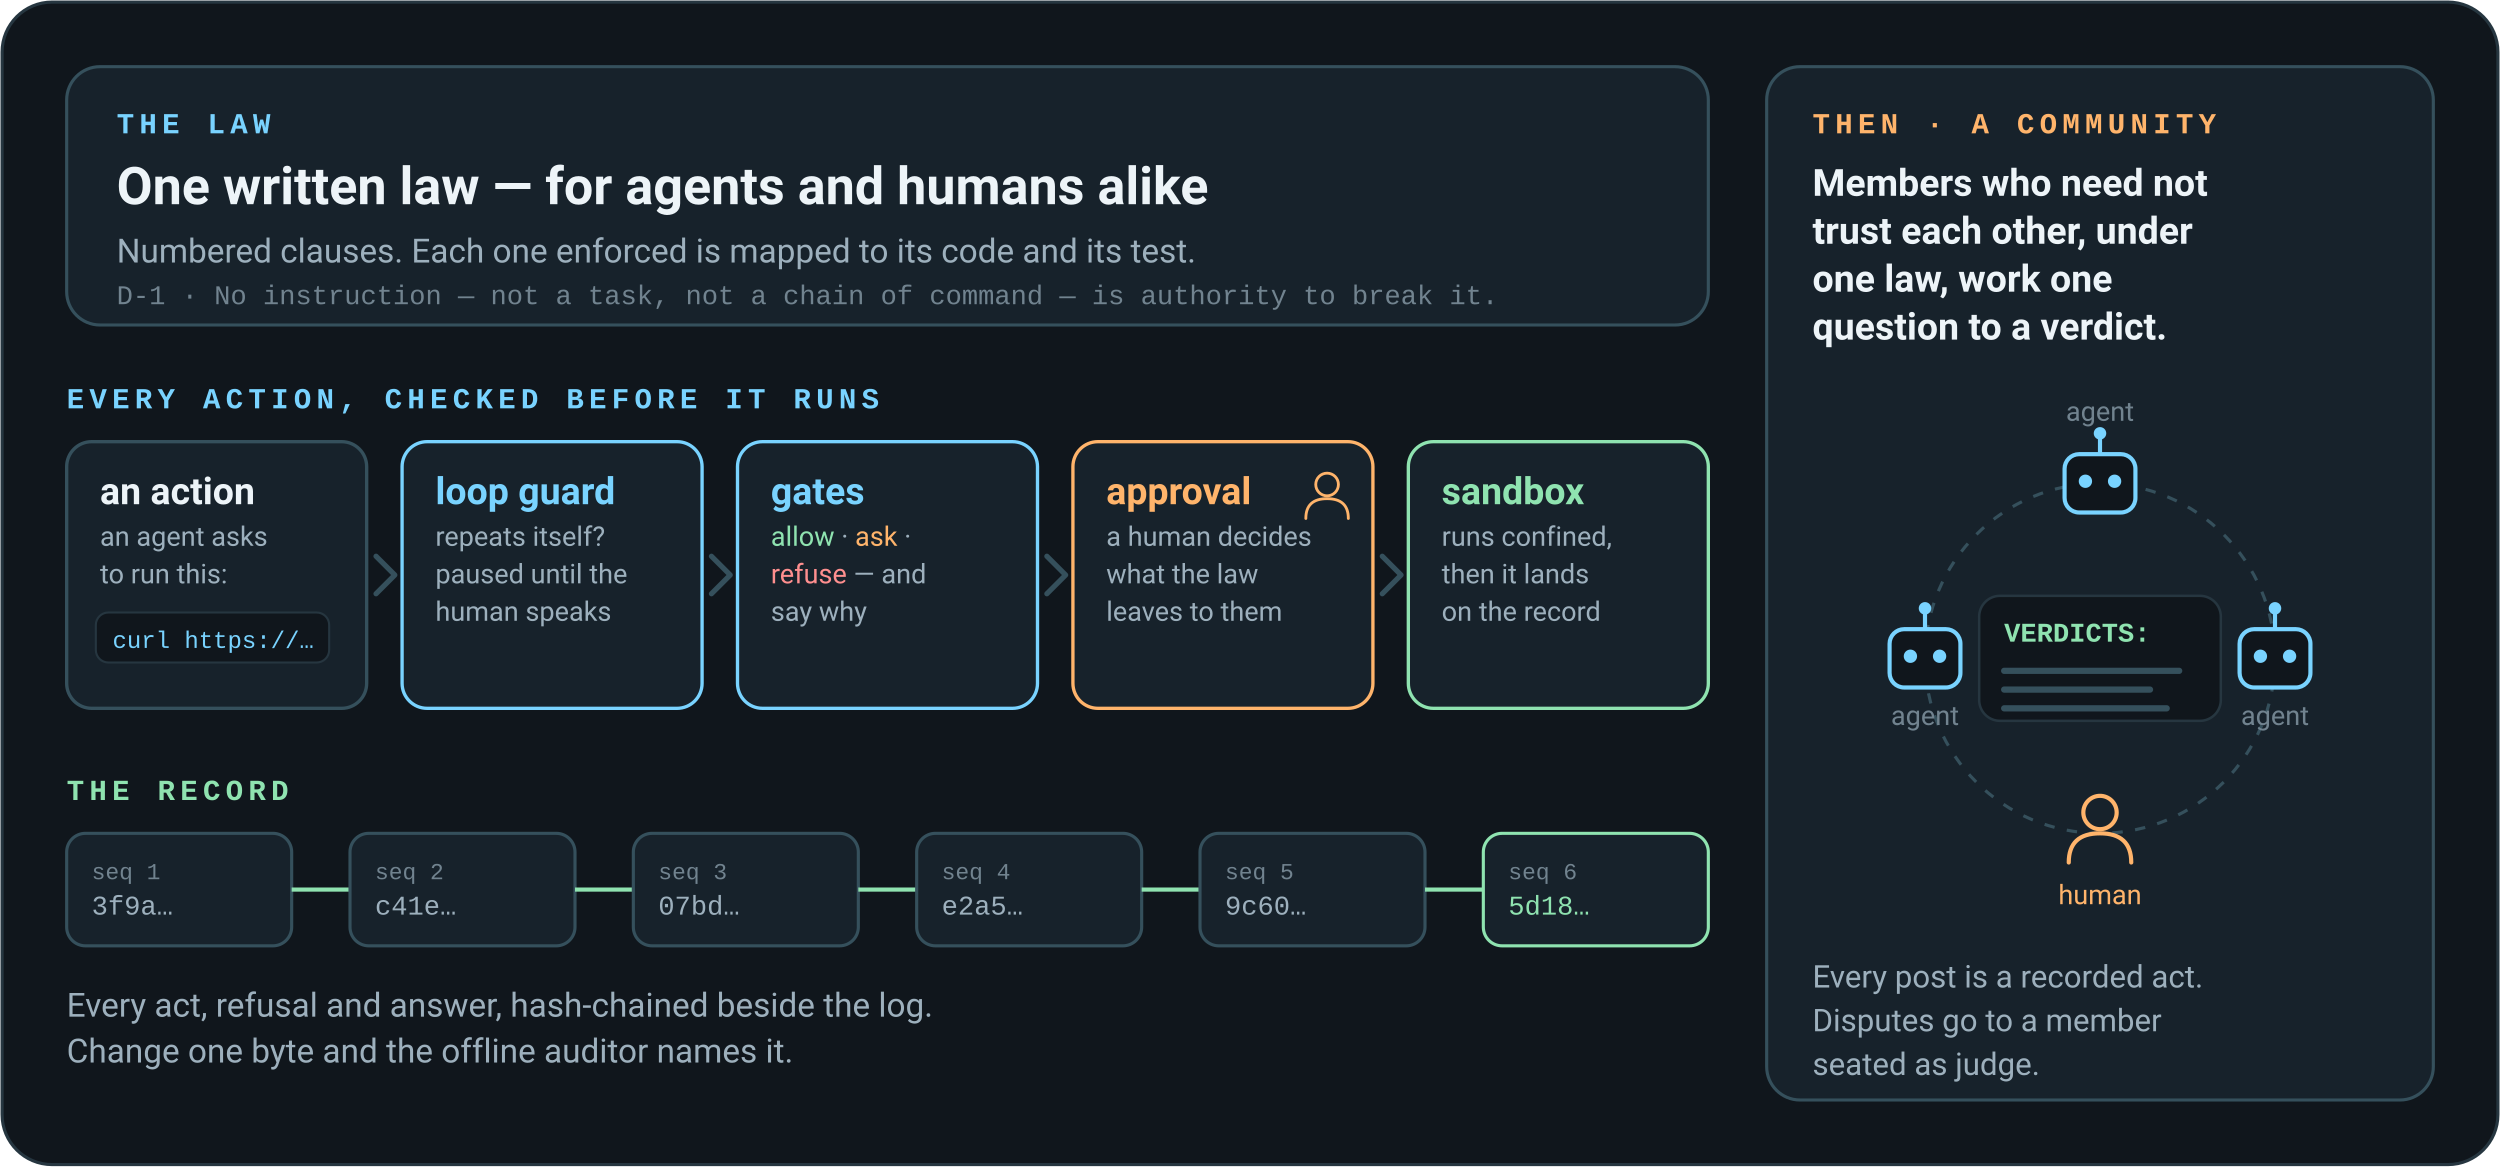
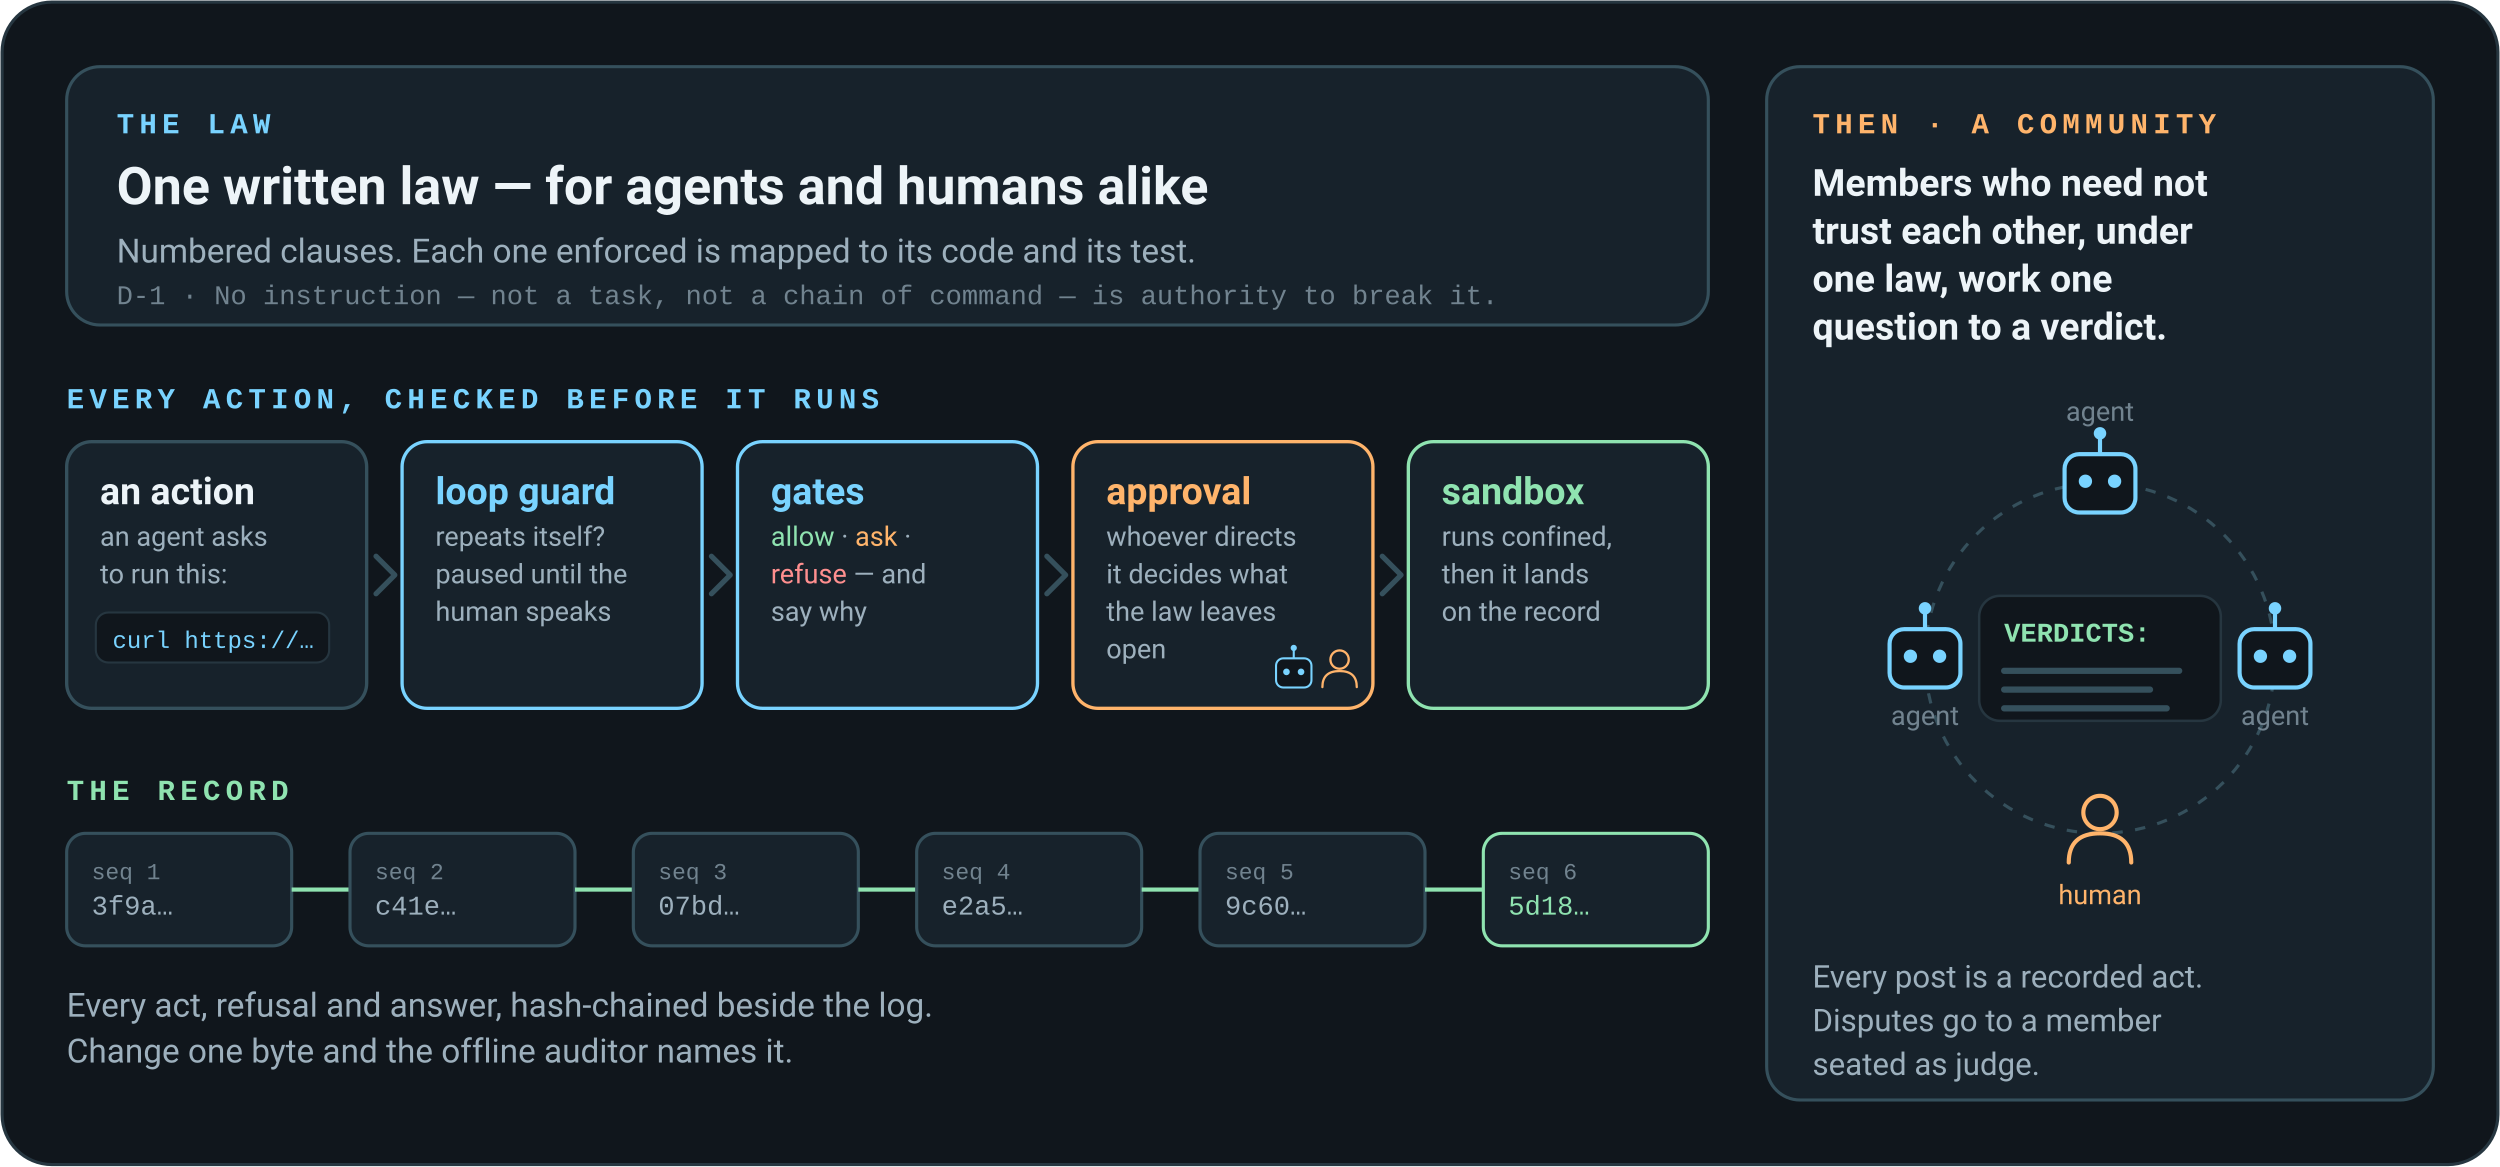
- <svg xmlns="http://www.w3.org/2000/svg" viewBox="0 0 1200 560" width="1200" height="560" role="img" aria-label="compact-dsh at a glance. The law: one written law for agents and humans alike, numbered clauses each mapped to its code and test; D-1, no instruction, not even a chain of command, is authority to break it. Every action is checked before it runs: an agent's action passes the loop guard, which pauses repetition until the human speaks; the gates, which allow, ask or refuse and say why; approval, where a human answers what the law reserves; then it runs confined in a sandbox. The record: every act, refusal and answer is hash-chained beside the log, and the offline auditor names any changed byte. Then a community: agents and a human, under one law, work one question on a shared forum to a verdict; every post is a recorded act, and disputes go to a member seated as judge.">
+ <svg xmlns="http://www.w3.org/2000/svg" viewBox="0 0 1200 560" width="1200" height="560" role="img" aria-label="compact-dsh at a glance. The law: one written law for agents and humans alike, numbered clauses each mapped to its code and test; D-1, no instruction, not even a chain of command, is authority to break it. Every action is checked before it runs: an agent's action passes the loop guard, which pauses repetition until the human speaks; the gates, which allow, ask or refuse and say why; approval, where whoever directs the agent decides what the law leaves open, a person or an AI judge in their place; then it runs confined in a sandbox. The record: every act, refusal and answer is hash-chained beside the log, and the offline auditor names any changed byte. Then a community: agents and a human, under one law, work one question on a shared forum to a verdict; every post is a recorded act, and disputes go to a member seated as judge.">
  <rect x="1" y="1" width="1198" height="558" rx="24" fill="#10161c" stroke="#263640" stroke-width="1.5" />
  <rect x="32" y="32" width="788" height="124" rx="16" fill="#17222b" stroke="#35505c" stroke-width="1.5" />
  <text x="56" y="64" font-family="ui-monospace, 'Cascadia Mono', Menlo, Consolas, 'Liberation Mono', monospace" font-size="14" font-weight="700" fill="#79d3ff" text-anchor="start" letter-spacing="2.5">THE LAW</text>
  <text x="56" y="98" font-family="ui-sans-serif, system-ui, -apple-system, 'Segoe UI', Roboto, sans-serif" font-size="25" font-weight="700" fill="#edf4f8" text-anchor="start">One written law — for agents and humans alike</text>
  <text x="56" y="126" font-family="ui-sans-serif, system-ui, -apple-system, 'Segoe UI', Roboto, sans-serif" font-size="16" font-weight="400" fill="#9db0bd" text-anchor="start">Numbered clauses. Each one enforced is mapped to its code and its test.</text>
  <text x="56" y="146" font-family="ui-monospace, 'Cascadia Mono', Menlo, Consolas, 'Liberation Mono', monospace" font-size="13" font-weight="400" fill="#71838f" text-anchor="start">D-1 · No instruction — not a task, not a chain of command — is authority to break it.</text>
  <text x="32" y="196" font-family="ui-monospace, 'Cascadia Mono', Menlo, Consolas, 'Liberation Mono', monospace" font-size="14" font-weight="700" fill="#79d3ff" text-anchor="start" letter-spacing="2.5">EVERY ACTION, CHECKED BEFORE IT RUNS</text>
  <rect x="32" y="212" width="144" height="128" rx="12" fill="#17222b" stroke="#35505c" stroke-width="1.6" />
  <text x="48" y="242" font-family="ui-sans-serif, system-ui, -apple-system, 'Segoe UI', Roboto, sans-serif" font-size="18" font-weight="700" fill="#edf4f8" text-anchor="start">an action</text>
  <text x="48" y="262" font-family="ui-sans-serif, system-ui, -apple-system, 'Segoe UI', Roboto, sans-serif" font-size="13" font-weight="400" fill="#9db0bd" text-anchor="start">an agent asks</text>
  <text x="48" y="280" font-family="ui-sans-serif, system-ui, -apple-system, 'Segoe UI', Roboto, sans-serif" font-size="13" font-weight="400" fill="#9db0bd" text-anchor="start">to run this:</text>
  <rect x="46" y="294" width="112" height="24" rx="6" fill="#10161c" stroke="#263640" stroke-width="1" />
  <text x="54" y="311" font-family="ui-monospace, 'Cascadia Mono', Menlo, Consolas, 'Liberation Mono', monospace" font-size="11.5" font-weight="400" fill="#79d3ff" text-anchor="start">curl https://…</text>
  <rect x="193" y="212" width="144" height="128" rx="12" fill="#17222b" stroke="#79d3ff" stroke-width="1.6" />
  <text x="209" y="242" font-family="ui-sans-serif, system-ui, -apple-system, 'Segoe UI', Roboto, sans-serif" font-size="18" font-weight="700" fill="#79d3ff" text-anchor="start">loop guard</text>
  <text x="209" y="262" font-family="ui-sans-serif, system-ui, -apple-system, 'Segoe UI', Roboto, sans-serif" font-size="13" font-weight="400" fill="#9db0bd" text-anchor="start">repeats itself?</text>
  <text x="209" y="280" font-family="ui-sans-serif, system-ui, -apple-system, 'Segoe UI', Roboto, sans-serif" font-size="13" font-weight="400" fill="#9db0bd" text-anchor="start">paused until the</text>
  <text x="209" y="298" font-family="ui-sans-serif, system-ui, -apple-system, 'Segoe UI', Roboto, sans-serif" font-size="13" font-weight="400" fill="#9db0bd" text-anchor="start">human speaks</text>
  <path d="M 180.5 267.0 L 189.5 276 L 180.5 285.0" fill="none" stroke="#35505c" stroke-width="2.5" stroke-linecap="round" stroke-linejoin="round" />
  <rect x="354" y="212" width="144" height="128" rx="12" fill="#17222b" stroke="#79d3ff" stroke-width="1.6" />
  <text x="370" y="242" font-family="ui-sans-serif, system-ui, -apple-system, 'Segoe UI', Roboto, sans-serif" font-size="18" font-weight="700" fill="#79d3ff" text-anchor="start">gates</text>
  <text x="370" y="262" font-family="ui-sans-serif, system-ui, -apple-system, 'Segoe UI', Roboto, sans-serif" font-size="13" font-weight="400" fill="#9db0bd" text-anchor="start">
    <tspan fill="#8fe3b0">allow</tspan> · <tspan fill="#ffb46b">ask</tspan> ·</text>
  <text x="370" y="280" font-family="ui-sans-serif, system-ui, -apple-system, 'Segoe UI', Roboto, sans-serif" font-size="13" font-weight="400" fill="#9db0bd" text-anchor="start">
    <tspan fill="#ff8f8f">refuse</tspan> — and</text>
  <text x="370" y="298" font-family="ui-sans-serif, system-ui, -apple-system, 'Segoe UI', Roboto, sans-serif" font-size="13" font-weight="400" fill="#9db0bd" text-anchor="start">say why</text>
  <path d="M 341.5 267.0 L 350.5 276 L 341.5 285.0" fill="none" stroke="#35505c" stroke-width="2.5" stroke-linecap="round" stroke-linejoin="round" />
  <rect x="515" y="212" width="144" height="128" rx="12" fill="#17222b" stroke="#ffb46b" stroke-width="1.6" />
  <text x="531" y="242" font-family="ui-sans-serif, system-ui, -apple-system, 'Segoe UI', Roboto, sans-serif" font-size="18" font-weight="700" fill="#ffb46b" text-anchor="start">approval</text>
-   <text x="531" y="262" font-family="ui-sans-serif, system-ui, -apple-system, 'Segoe UI', Roboto, sans-serif" font-size="13" font-weight="400" fill="#9db0bd" text-anchor="start">a human decides</text>
-   <text x="531" y="280" font-family="ui-sans-serif, system-ui, -apple-system, 'Segoe UI', Roboto, sans-serif" font-size="13" font-weight="400" fill="#9db0bd" text-anchor="start">what the law</text>
-   <text x="531" y="298" font-family="ui-sans-serif, system-ui, -apple-system, 'Segoe UI', Roboto, sans-serif" font-size="13" font-weight="400" fill="#9db0bd" text-anchor="start">leaves to them</text>
-   <circle cx="637" cy="232.56" r="5.44" fill="none" stroke="#ffb46b" stroke-width="1.36" />
-   <path d="M 626.8 248.88 Q 626.8 239.36 637 239.36 Q 647.2 239.36 647.2 248.88" fill="none" stroke="#ffb46b" stroke-width="1.36" stroke-linecap="round" />
+   <text x="531" y="262" font-family="ui-sans-serif, system-ui, -apple-system, 'Segoe UI', Roboto, sans-serif" font-size="13" font-weight="400" fill="#9db0bd" text-anchor="start">whoever directs</text>
+   <text x="531" y="280" font-family="ui-sans-serif, system-ui, -apple-system, 'Segoe UI', Roboto, sans-serif" font-size="13" font-weight="400" fill="#9db0bd" text-anchor="start">it decides what</text>
+   <text x="531" y="298" font-family="ui-sans-serif, system-ui, -apple-system, 'Segoe UI', Roboto, sans-serif" font-size="13" font-weight="400" fill="#9db0bd" text-anchor="start">the law leaves</text>
+   <text x="531" y="316" font-family="ui-sans-serif, system-ui, -apple-system, 'Segoe UI', Roboto, sans-serif" font-size="13" font-weight="400" fill="#9db0bd" text-anchor="start">open</text>
+   <line x1="621" y1="311.5" x2="621" y2="316.0" stroke="#79d3ff" stroke-width="1.0" />
+   <circle cx="621" cy="311.0" r="1.5" fill="#79d3ff" />
+   <rect x="612.5" y="316.0" width="17.0" height="14.0" rx="3.5" fill="#10161c" stroke="#79d3ff" stroke-width="1.0" />
+   <circle cx="617.5" cy="322.5" r="1.6" fill="#79d3ff" />
+   <circle cx="624.5" cy="322.5" r="1.6" fill="#79d3ff" />
+   <circle cx="643" cy="316.6" r="4.4" fill="none" stroke="#ffb46b" stroke-width="1.1" />
+   <path d="M 634.75 329.8 Q 634.75 322.1 643 322.1 Q 651.25 322.1 651.25 329.8" fill="none" stroke="#ffb46b" stroke-width="1.1" stroke-linecap="round" />
  <path d="M 502.5 267.0 L 511.5 276 L 502.5 285.0" fill="none" stroke="#35505c" stroke-width="2.5" stroke-linecap="round" stroke-linejoin="round" />
  <rect x="676" y="212" width="144" height="128" rx="12" fill="#17222b" stroke="#8fe3b0" stroke-width="1.6" />
  <text x="692" y="242" font-family="ui-sans-serif, system-ui, -apple-system, 'Segoe UI', Roboto, sans-serif" font-size="18" font-weight="700" fill="#8fe3b0" text-anchor="start">sandbox</text>
  <text x="692" y="262" font-family="ui-sans-serif, system-ui, -apple-system, 'Segoe UI', Roboto, sans-serif" font-size="13" font-weight="400" fill="#9db0bd" text-anchor="start">runs confined,</text>
  <text x="692" y="280" font-family="ui-sans-serif, system-ui, -apple-system, 'Segoe UI', Roboto, sans-serif" font-size="13" font-weight="400" fill="#9db0bd" text-anchor="start">then it lands</text>
  <text x="692" y="298" font-family="ui-sans-serif, system-ui, -apple-system, 'Segoe UI', Roboto, sans-serif" font-size="13" font-weight="400" fill="#9db0bd" text-anchor="start">on the record</text>
  <path d="M 663.5 267.0 L 672.5 276 L 663.5 285.0" fill="none" stroke="#35505c" stroke-width="2.5" stroke-linecap="round" stroke-linejoin="round" />
  <text x="32" y="384" font-family="ui-monospace, 'Cascadia Mono', Menlo, Consolas, 'Liberation Mono', monospace" font-size="14" font-weight="700" fill="#8fe3b0" text-anchor="start" letter-spacing="2.5">THE RECORD</text>
  <rect x="32" y="400" width="108" height="54" rx="9" fill="#17222b" stroke="#35505c" stroke-width="1.5" />
  <text x="44" y="422" font-family="ui-monospace, 'Cascadia Mono', Menlo, Consolas, 'Liberation Mono', monospace" font-size="11" font-weight="400" fill="#71838f" text-anchor="start">seq 1</text>
  <text x="44" y="439" font-family="ui-monospace, 'Cascadia Mono', Menlo, Consolas, 'Liberation Mono', monospace" font-size="13" font-weight="400" fill="#9db0bd" text-anchor="start">3f9a…</text>
  <line x1="140" y1="427.0" x2="168" y2="427.0" stroke="#8fe3b0" stroke-width="2" />
  <rect x="168" y="400" width="108" height="54" rx="9" fill="#17222b" stroke="#35505c" stroke-width="1.5" />
  <text x="180" y="422" font-family="ui-monospace, 'Cascadia Mono', Menlo, Consolas, 'Liberation Mono', monospace" font-size="11" font-weight="400" fill="#71838f" text-anchor="start">seq 2</text>
  <text x="180" y="439" font-family="ui-monospace, 'Cascadia Mono', Menlo, Consolas, 'Liberation Mono', monospace" font-size="13" font-weight="400" fill="#9db0bd" text-anchor="start">c41e…</text>
  <line x1="276" y1="427.0" x2="304" y2="427.0" stroke="#8fe3b0" stroke-width="2" />
  <rect x="304" y="400" width="108" height="54" rx="9" fill="#17222b" stroke="#35505c" stroke-width="1.5" />
  <text x="316" y="422" font-family="ui-monospace, 'Cascadia Mono', Menlo, Consolas, 'Liberation Mono', monospace" font-size="11" font-weight="400" fill="#71838f" text-anchor="start">seq 3</text>
  <text x="316" y="439" font-family="ui-monospace, 'Cascadia Mono', Menlo, Consolas, 'Liberation Mono', monospace" font-size="13" font-weight="400" fill="#9db0bd" text-anchor="start">07bd…</text>
  <line x1="412" y1="427.0" x2="440" y2="427.0" stroke="#8fe3b0" stroke-width="2" />
  <rect x="440" y="400" width="108" height="54" rx="9" fill="#17222b" stroke="#35505c" stroke-width="1.5" />
  <text x="452" y="422" font-family="ui-monospace, 'Cascadia Mono', Menlo, Consolas, 'Liberation Mono', monospace" font-size="11" font-weight="400" fill="#71838f" text-anchor="start">seq 4</text>
  <text x="452" y="439" font-family="ui-monospace, 'Cascadia Mono', Menlo, Consolas, 'Liberation Mono', monospace" font-size="13" font-weight="400" fill="#9db0bd" text-anchor="start">e2a5…</text>
  <line x1="548" y1="427.0" x2="576" y2="427.0" stroke="#8fe3b0" stroke-width="2" />
  <rect x="576" y="400" width="108" height="54" rx="9" fill="#17222b" stroke="#35505c" stroke-width="1.5" />
  <text x="588" y="422" font-family="ui-monospace, 'Cascadia Mono', Menlo, Consolas, 'Liberation Mono', monospace" font-size="11" font-weight="400" fill="#71838f" text-anchor="start">seq 5</text>
  <text x="588" y="439" font-family="ui-monospace, 'Cascadia Mono', Menlo, Consolas, 'Liberation Mono', monospace" font-size="13" font-weight="400" fill="#9db0bd" text-anchor="start">9c60…</text>
  <line x1="684" y1="427.0" x2="712" y2="427.0" stroke="#8fe3b0" stroke-width="2" />
  <rect x="712" y="400" width="108" height="54" rx="9" fill="#17222b" stroke="#8fe3b0" stroke-width="1.5" />
  <text x="724" y="422" font-family="ui-monospace, 'Cascadia Mono', Menlo, Consolas, 'Liberation Mono', monospace" font-size="11" font-weight="400" fill="#71838f" text-anchor="start">seq 6</text>
  <text x="724" y="439" font-family="ui-monospace, 'Cascadia Mono', Menlo, Consolas, 'Liberation Mono', monospace" font-size="13" font-weight="400" fill="#8fe3b0" text-anchor="start">5d18…</text>
  <text x="32" y="488" font-family="ui-sans-serif, system-ui, -apple-system, 'Segoe UI', Roboto, sans-serif" font-size="16" font-weight="400" fill="#9db0bd" text-anchor="start">Every act, refusal and answer, hash-chained beside the log.</text>
  <text x="32" y="510" font-family="ui-sans-serif, system-ui, -apple-system, 'Segoe UI', Roboto, sans-serif" font-size="16" font-weight="400" fill="#9db0bd" text-anchor="start">Change one byte and the offline auditor names it.</text>
  <rect x="848" y="32" width="320" height="496" rx="16" fill="#17222b" stroke="#35505c" stroke-width="1.5" />
  <text x="870" y="64" font-family="ui-monospace, 'Cascadia Mono', Menlo, Consolas, 'Liberation Mono', monospace" font-size="14" font-weight="700" fill="#ffb46b" text-anchor="start" letter-spacing="2.5">THEN · A COMMUNITY</text>
  <text x="870" y="94" font-family="ui-sans-serif, system-ui, -apple-system, 'Segoe UI', Roboto, sans-serif" font-size="18" font-weight="700" fill="#edf4f8" text-anchor="start">Members who need not</text>
  <text x="870" y="117" font-family="ui-sans-serif, system-ui, -apple-system, 'Segoe UI', Roboto, sans-serif" font-size="18" font-weight="700" fill="#edf4f8" text-anchor="start">trust each other, under</text>
  <text x="870" y="140" font-family="ui-sans-serif, system-ui, -apple-system, 'Segoe UI', Roboto, sans-serif" font-size="18" font-weight="700" fill="#edf4f8" text-anchor="start">one law, work one</text>
  <text x="870" y="163" font-family="ui-sans-serif, system-ui, -apple-system, 'Segoe UI', Roboto, sans-serif" font-size="18" font-weight="700" fill="#edf4f8" text-anchor="start">question to a verdict.</text>
  <circle cx="1008" cy="316" r="84" fill="none" stroke="#35505c" stroke-width="1.5" stroke-dasharray="5 6" />
  <rect x="950.0" y="286.0" width="116.0" height="60.0" rx="10.0" fill="#10161c" stroke="#263640" stroke-width="1.2" />
  <text x="962.0" y="308.0" font-family="ui-monospace, 'Cascadia Mono', Menlo, Consolas, 'Liberation Mono', monospace" font-size="13.0" font-weight="700" fill="#8fe3b0" text-anchor="start">VERDICTS:</text>
  <line x1="962.0" y1="322.0" x2="1046.0" y2="322.0" stroke="#35505c" stroke-width="3.0" stroke-linecap="round" />
  <line x1="962.0" y1="331.0" x2="1032.0" y2="331.0" stroke="#35505c" stroke-width="3.0" stroke-linecap="round" />
  <line x1="962.0" y1="340.0" x2="1040.0" y2="340.0" stroke="#35505c" stroke-width="3.0" stroke-linecap="round" />
  <line x1="1008" y1="209.0" x2="1008" y2="218.0" stroke="#79d3ff" stroke-width="2.0" />
  <circle cx="1008" cy="208.0" r="3.0" fill="#79d3ff" />
  <rect x="991.0" y="218.0" width="34.0" height="28.0" rx="7.0" fill="#10161c" stroke="#79d3ff" stroke-width="2.0" />
  <circle cx="1001.0" cy="231.0" r="3.2" fill="#79d3ff" />
  <circle cx="1015.0" cy="231.0" r="3.2" fill="#79d3ff" />
  <line x1="924" y1="293.0" x2="924" y2="302.0" stroke="#79d3ff" stroke-width="2.0" />
  <circle cx="924" cy="292.0" r="3.0" fill="#79d3ff" />
  <rect x="907.0" y="302.0" width="34.0" height="28.0" rx="7.0" fill="#10161c" stroke="#79d3ff" stroke-width="2.0" />
  <circle cx="917.0" cy="315.0" r="3.2" fill="#79d3ff" />
  <circle cx="931.0" cy="315.0" r="3.2" fill="#79d3ff" />
  <line x1="1092" y1="293.0" x2="1092" y2="302.0" stroke="#79d3ff" stroke-width="2.0" />
  <circle cx="1092" cy="292.0" r="3.0" fill="#79d3ff" />
  <rect x="1075.0" y="302.0" width="34.0" height="28.0" rx="7.0" fill="#10161c" stroke="#79d3ff" stroke-width="2.0" />
  <circle cx="1085.0" cy="315.0" r="3.2" fill="#79d3ff" />
  <circle cx="1099.0" cy="315.0" r="3.2" fill="#79d3ff" />
  <circle cx="1008" cy="390.0" r="8.0" fill="none" stroke="#ffb46b" stroke-width="2.0" />
  <path d="M 993.0 414.0 Q 993.0 400.0 1008 400.0 Q 1023.0 400.0 1023.0 414.0" fill="none" stroke="#ffb46b" stroke-width="2.0" stroke-linecap="round" />
  <text x="1008" y="202.0" font-family="ui-sans-serif, system-ui, -apple-system, 'Segoe UI', Roboto, sans-serif" font-size="13.0" font-weight="400" fill="#71838f" text-anchor="middle">agent</text>
  <text x="924" y="348.0" font-family="ui-sans-serif, system-ui, -apple-system, 'Segoe UI', Roboto, sans-serif" font-size="13.0" font-weight="400" fill="#71838f" text-anchor="middle">agent</text>
  <text x="1092" y="348.0" font-family="ui-sans-serif, system-ui, -apple-system, 'Segoe UI', Roboto, sans-serif" font-size="13.0" font-weight="400" fill="#71838f" text-anchor="middle">agent</text>
  <text x="1008" y="434.0" font-family="ui-sans-serif, system-ui, -apple-system, 'Segoe UI', Roboto, sans-serif" font-size="13.0" font-weight="400" fill="#ffb46b" text-anchor="middle">human</text>
  <text x="870" y="474" font-family="ui-sans-serif, system-ui, -apple-system, 'Segoe UI', Roboto, sans-serif" font-size="15" font-weight="400" fill="#9db0bd" text-anchor="start">Every post is a recorded act.</text>
  <text x="870" y="495" font-family="ui-sans-serif, system-ui, -apple-system, 'Segoe UI', Roboto, sans-serif" font-size="15" font-weight="400" fill="#9db0bd" text-anchor="start">Disputes go to a member</text>
  <text x="870" y="516" font-family="ui-sans-serif, system-ui, -apple-system, 'Segoe UI', Roboto, sans-serif" font-size="15" font-weight="400" fill="#9db0bd" text-anchor="start">seated as judge.</text>
</svg>
